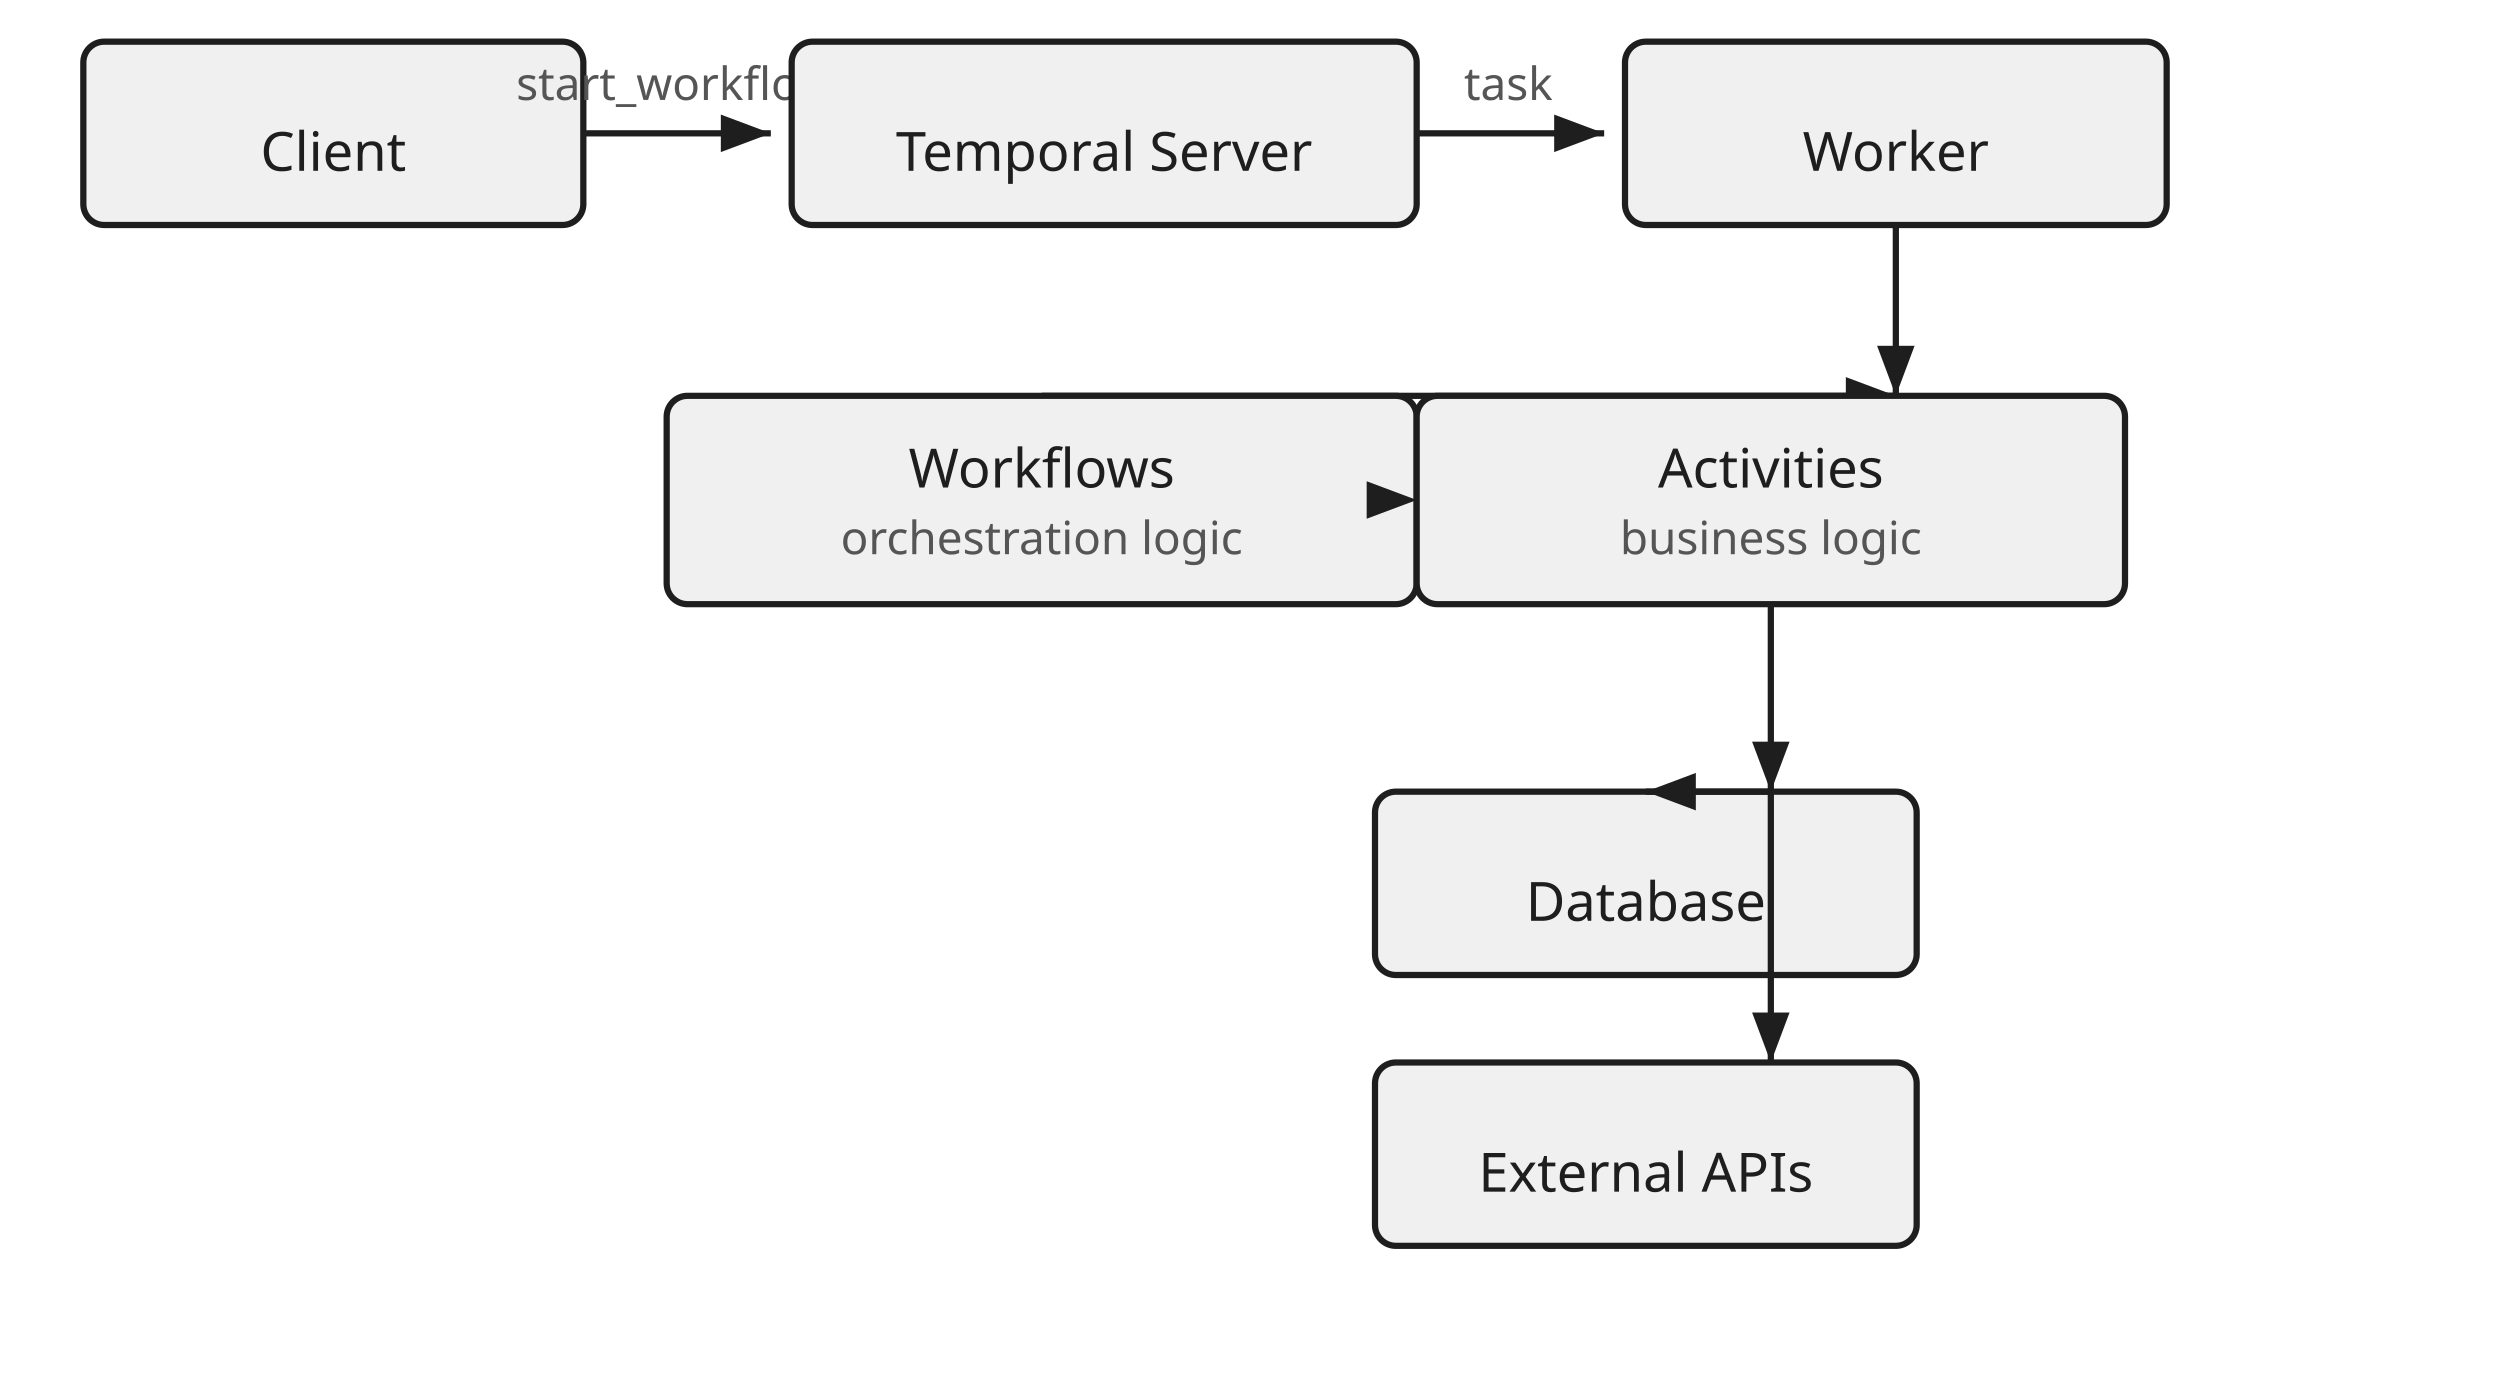
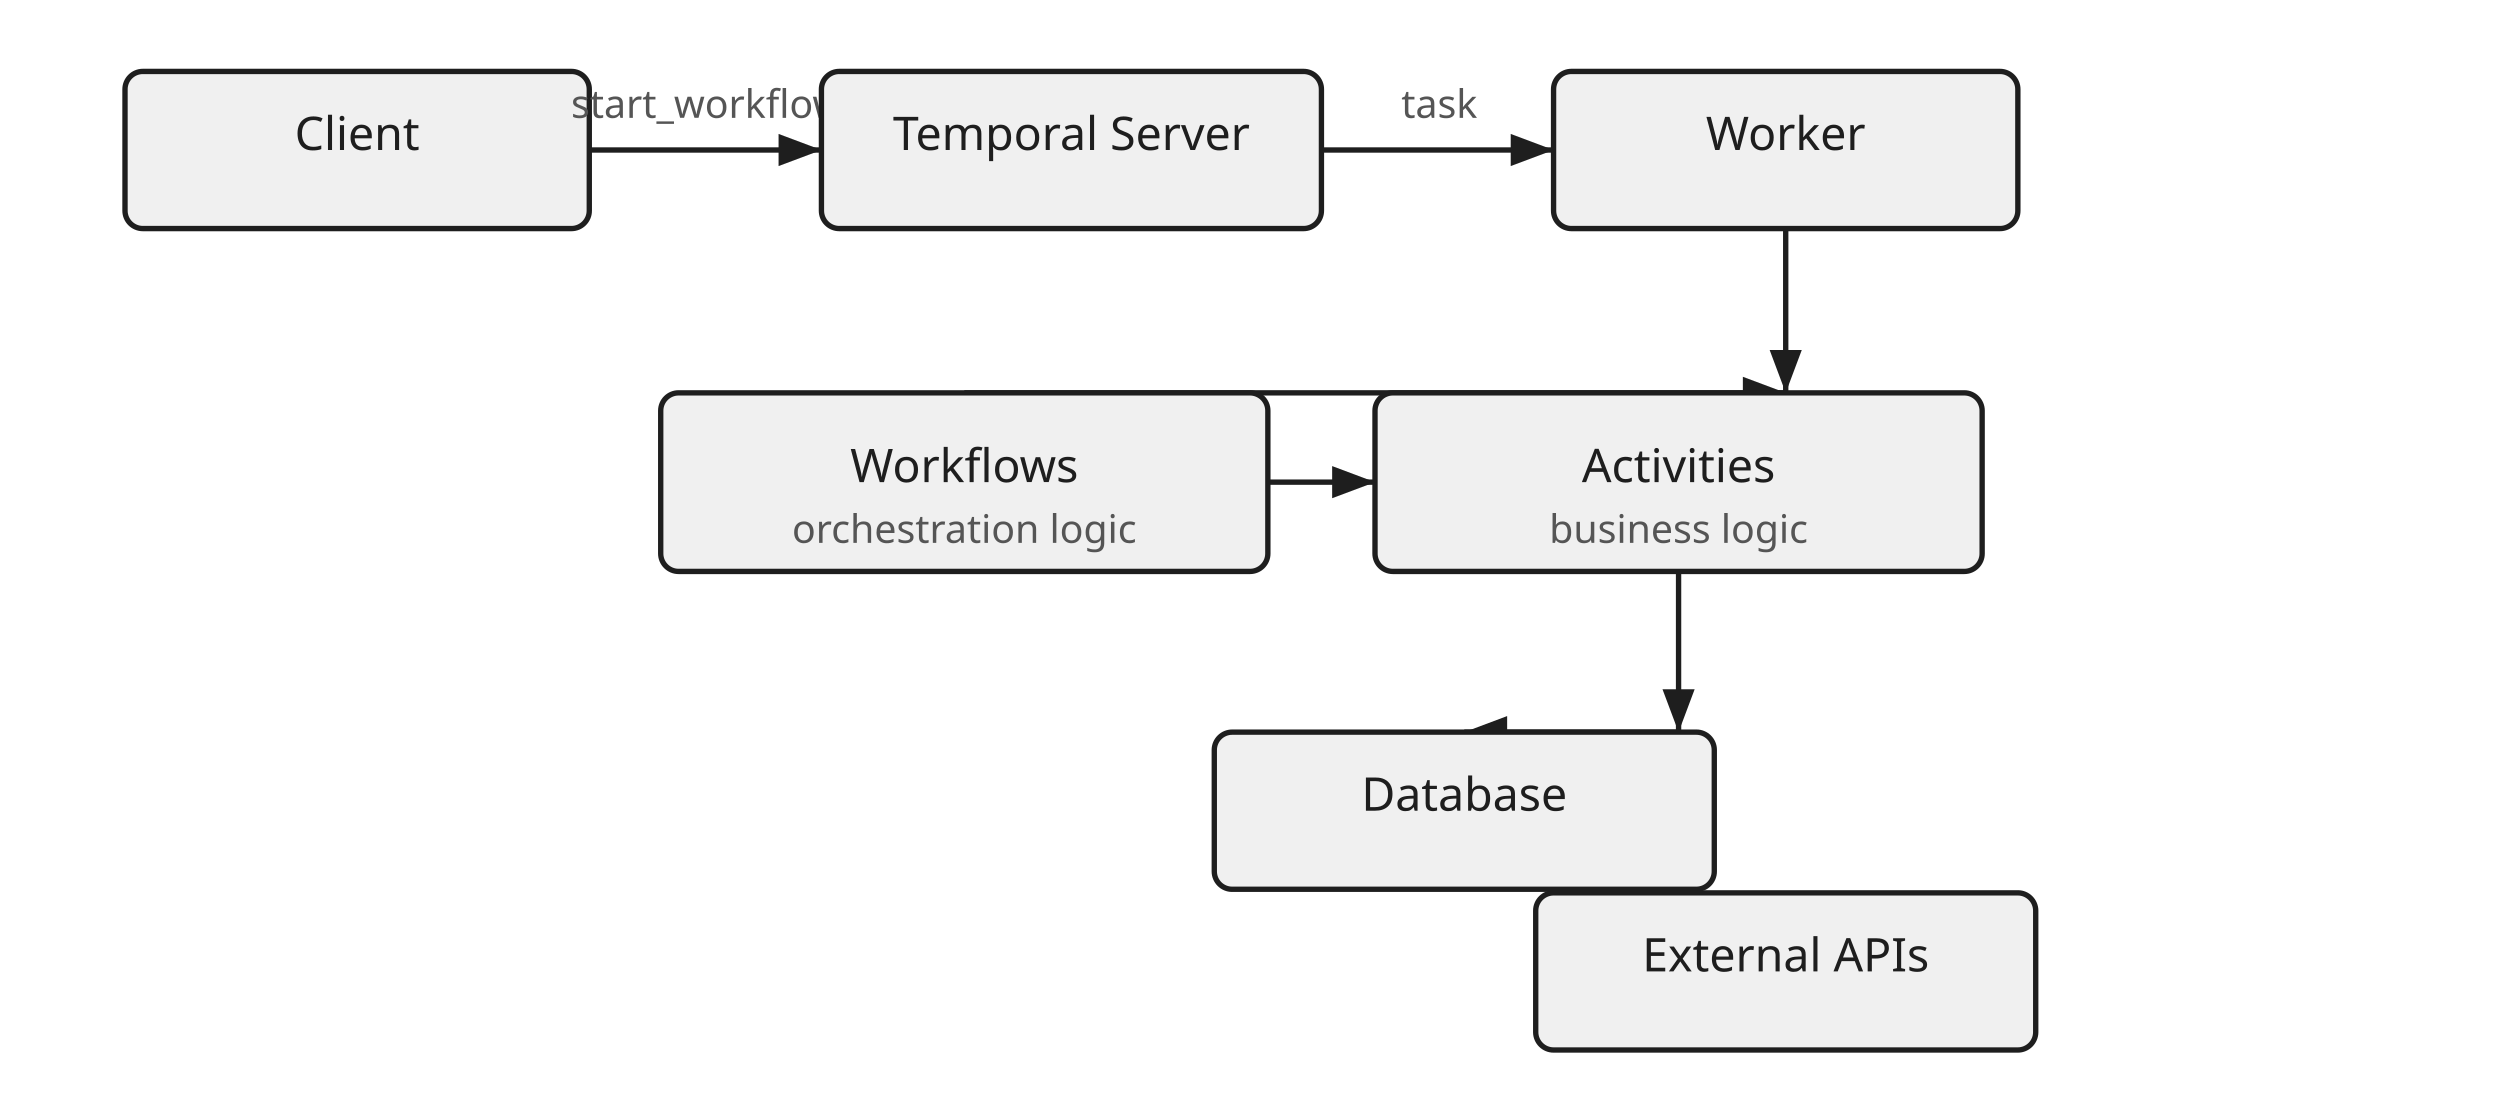
- <svg xmlns="http://www.w3.org/2000/svg" viewBox="0 0 600 330" width="100%" style="max-width: 600px; display: block;">
+ <svg xmlns="http://www.w3.org/2000/svg" viewBox="0 0 700 310">
  <style>
-     text { font-family: Verdana, sans-serif; font-size: 13px; fill: #1e1e1e; text-anchor: middle; }
+     text { font-family: Verdana, sans-serif; font-size: 13px; fill: #1e1e1e; text-anchor: middle; alignment-baseline: middle; }
    .box { fill: #f0f0f0; stroke: #1e1e1e; stroke-width: 1.5; rx: 5; }
    .arrow { stroke: #1e1e1e; stroke-width: 1.5; fill: none; marker-end: url(#a); }
    .ds { font-size: 11px; fill: #555; }
  </style>
  <defs>
    <marker id="a" fill="#1e1e1e" markerWidth="8" markerHeight="6" refX="8" refY="3" orient="auto">
      <path d="M0,0 L8,3 L0,6 Z" />
    </marker>
  </defs>
-   <rect class="box" x="20" y="10" width="120" height="44" />
-   <text x="80" y="41">Client</text>
-   <line class="arrow" x1="140" y1="32" x2="185" y2="32" />
-   <text x="162" y="24" class="ds">start_workflow</text>
-   <rect class="box" x="190" y="10" width="150" height="44" />
-   <text x="265" y="41">Temporal Server</text>
-   <line class="arrow" x1="340" y1="32" x2="385" y2="32" />
-   <text x="362" y="24" class="ds">task</text>
-   <rect class="box" x="390" y="10" width="130" height="44" />
-   <text x="455" y="41">Worker</text>
-   <path d="M455,54 L455,95" class="arrow" />
-   <line class="arrow" x1="250" y1="95" x2="455" y2="95" />
-   <rect class="box" x="160" y="95" width="180" height="50" />
-   <text x="250" y="117">Workflows</text>
-   <text x="250" y="133" class="ds">orchestration logic</text>
-   <rect class="box" x="340" y="95" width="170" height="50" />
-   <text x="425" y="117">Activities</text>
-   <text x="425" y="133" class="ds">business logic</text>
-   <line class="arrow" x1="340" y1="120" x2="340" y2="120" />
-   <path d="M425,145 L425,190" class="arrow" />
-   <rect class="box" x="330" y="190" width="130" height="44" />
-   <text x="395" y="221">Database</text>
-   <rect class="box" x="330" y="255" width="130" height="44" />
-   <text x="395" y="286">External APIs</text>
-   <path d="M425,190 L395,190" class="arrow" />
-   <path d="M425,190 L425,255" class="arrow" />
+   <rect class="box" x="35" y="20" width="130" height="44" />
+   <text x="100" y="42">Client</text>
+   <line class="arrow" x1="165" y1="42" x2="230" y2="42" />
+   <text x="198" y="33" class="ds">start_workflow</text>
+   <rect class="box" x="230" y="20" width="140" height="44" />
+   <text x="300" y="42">Temporal Server</text>
+   <line class="arrow" x1="370" y1="42" x2="435" y2="42" />
+   <text x="403" y="33" class="ds">task</text>
+   <rect class="box" x="435" y="20" width="130" height="44" />
+   <text x="500" y="42">Worker</text>
+   <path d="M500,64 L500,110" class="arrow" />
+   <path d="M270,110 L500,110" class="arrow" />
+   <rect class="box" x="185" y="110" width="170" height="50" />
+   <text x="270" y="135">Workflows</text>
+   <text x="270" y="152" class="ds">orchestration logic</text>
+   <rect class="box" x="385" y="110" width="170" height="50" />
+   <text x="470" y="135">Activities</text>
+   <text x="470" y="152" class="ds">business logic</text>
+   <line class="arrow" x1="355" y1="135" x2="385" y2="135" />
+   <path d="M470,160 L470,205" class="arrow" />
+   <path d="M470,205 L410,205" class="arrow" />
+   <path d="M470,205 L470,250" class="arrow" />
+   <rect class="box" x="340" y="205" width="140" height="44" />
+   <text x="410" y="227">Database</text>
+   <rect class="box" x="430" y="250" width="140" height="44" />
+   <text x="500" y="272">External APIs</text>
</svg>
